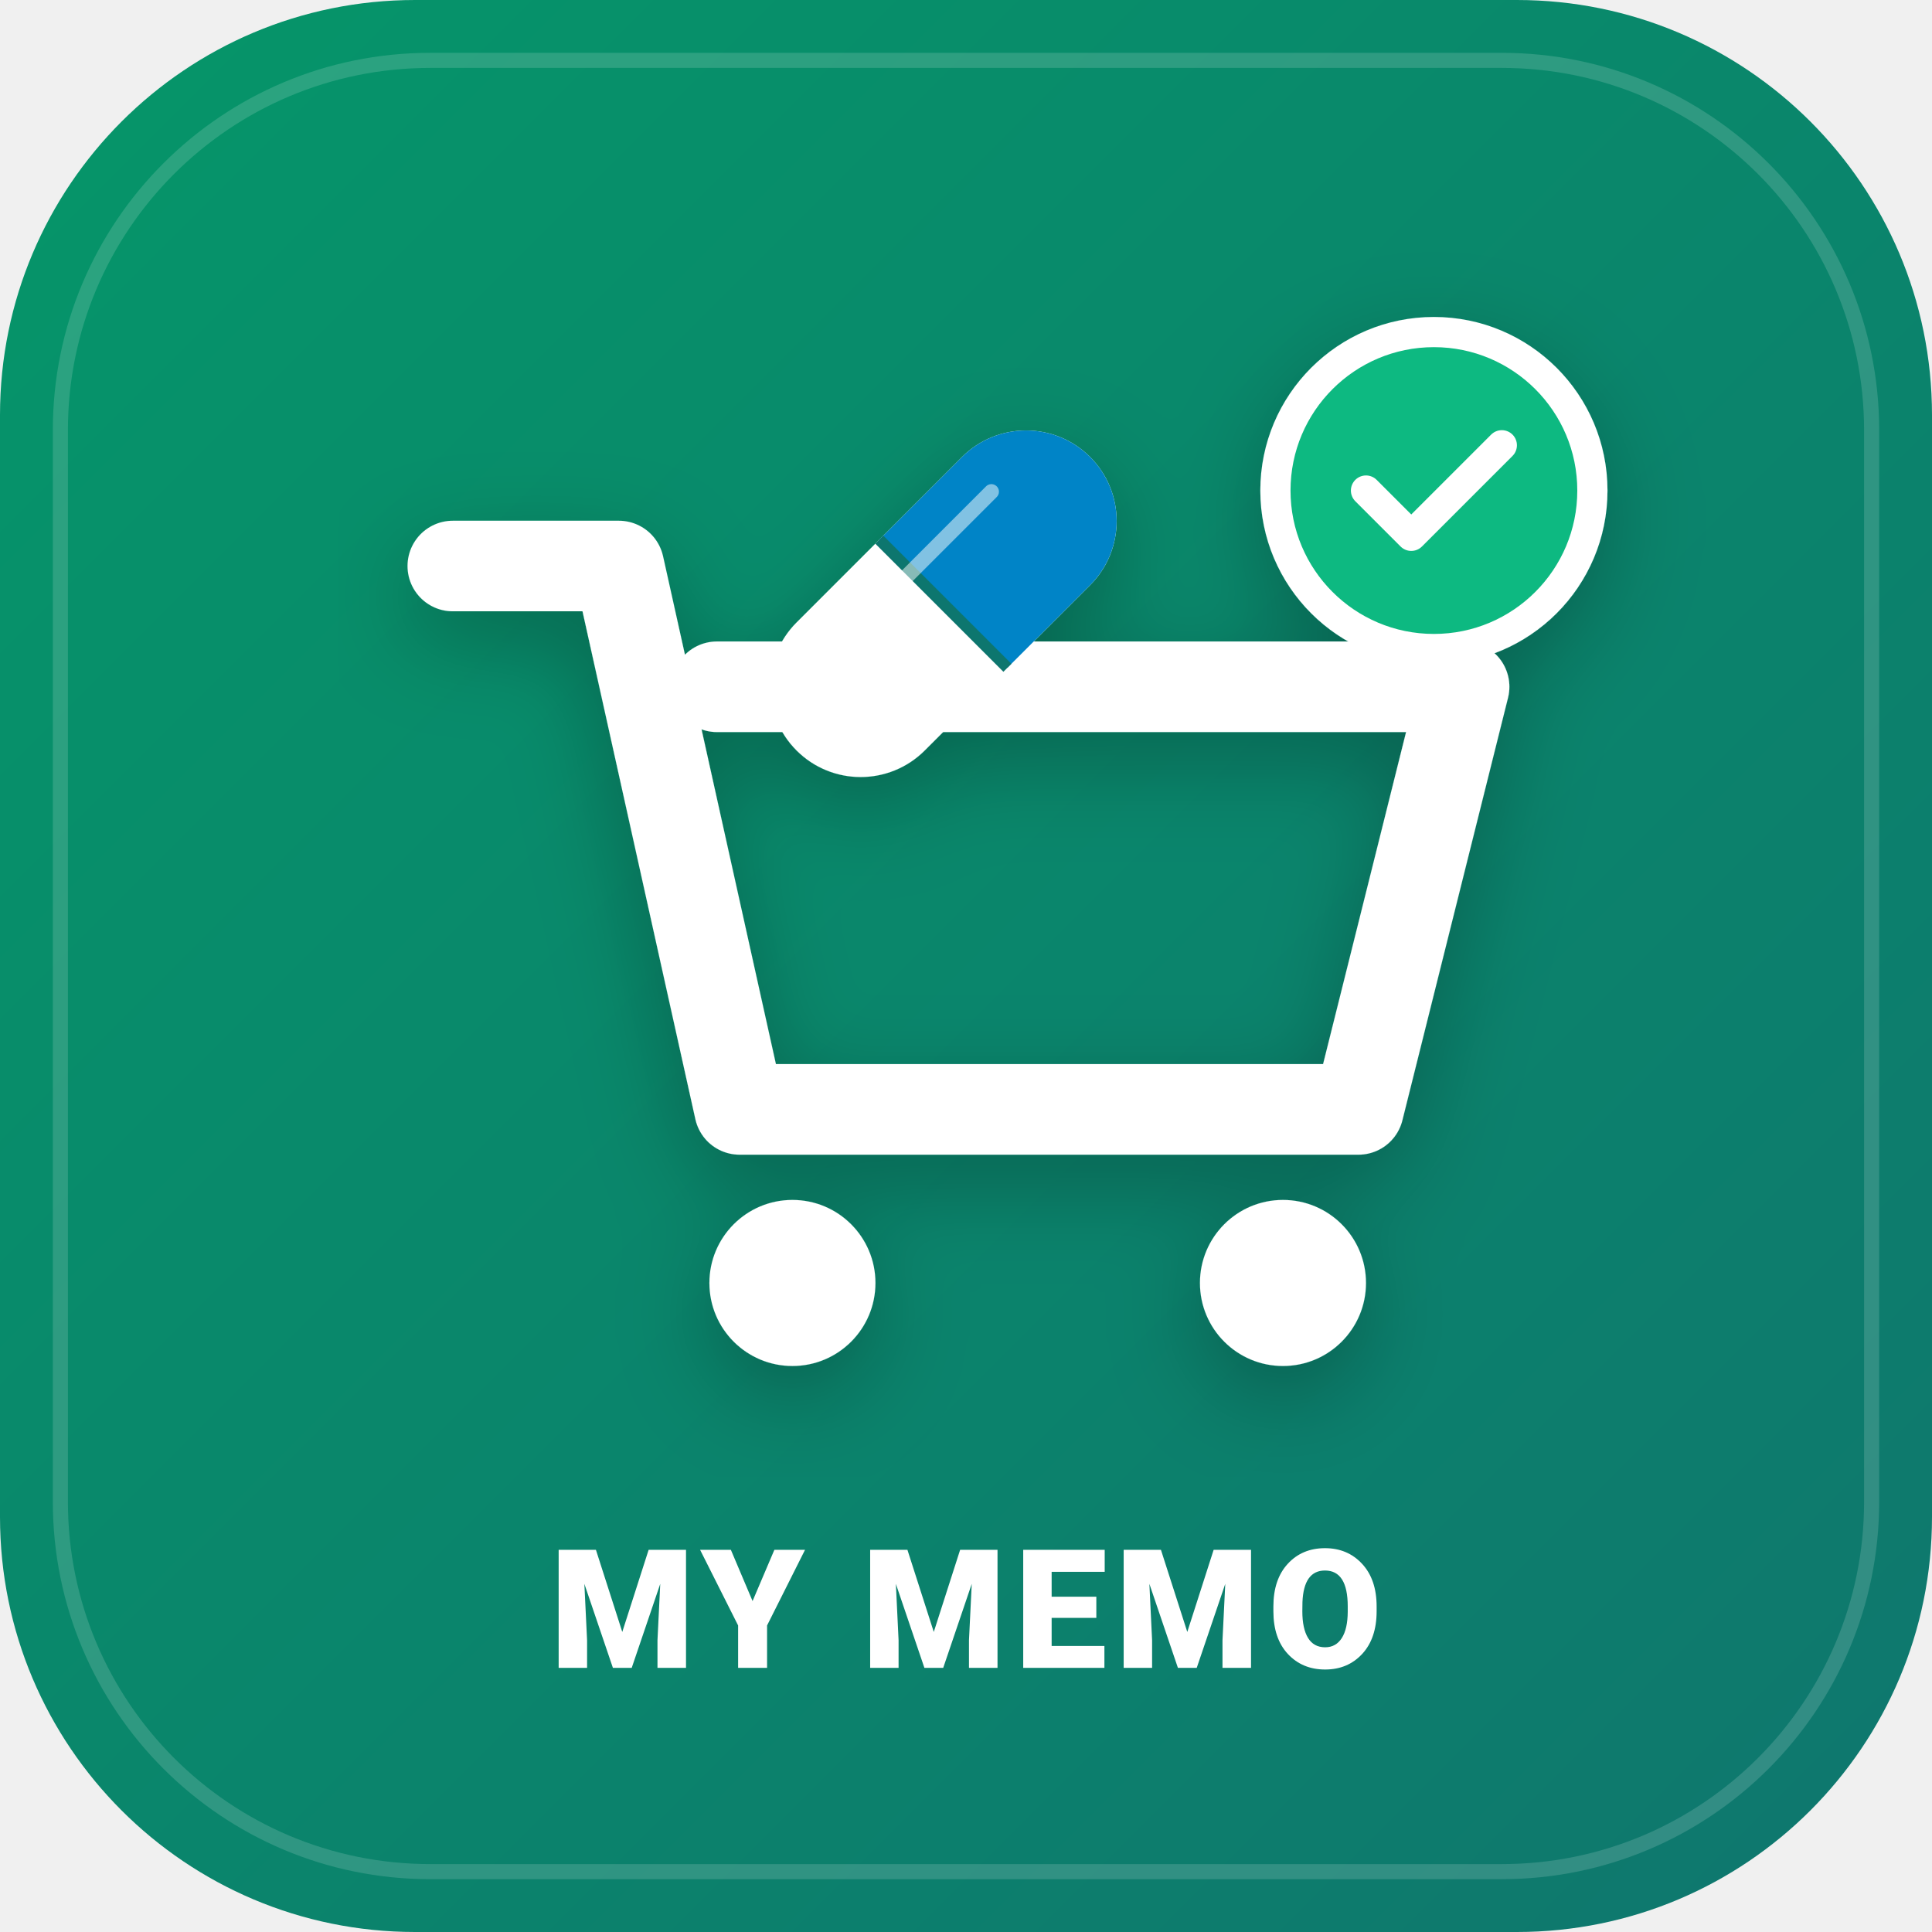
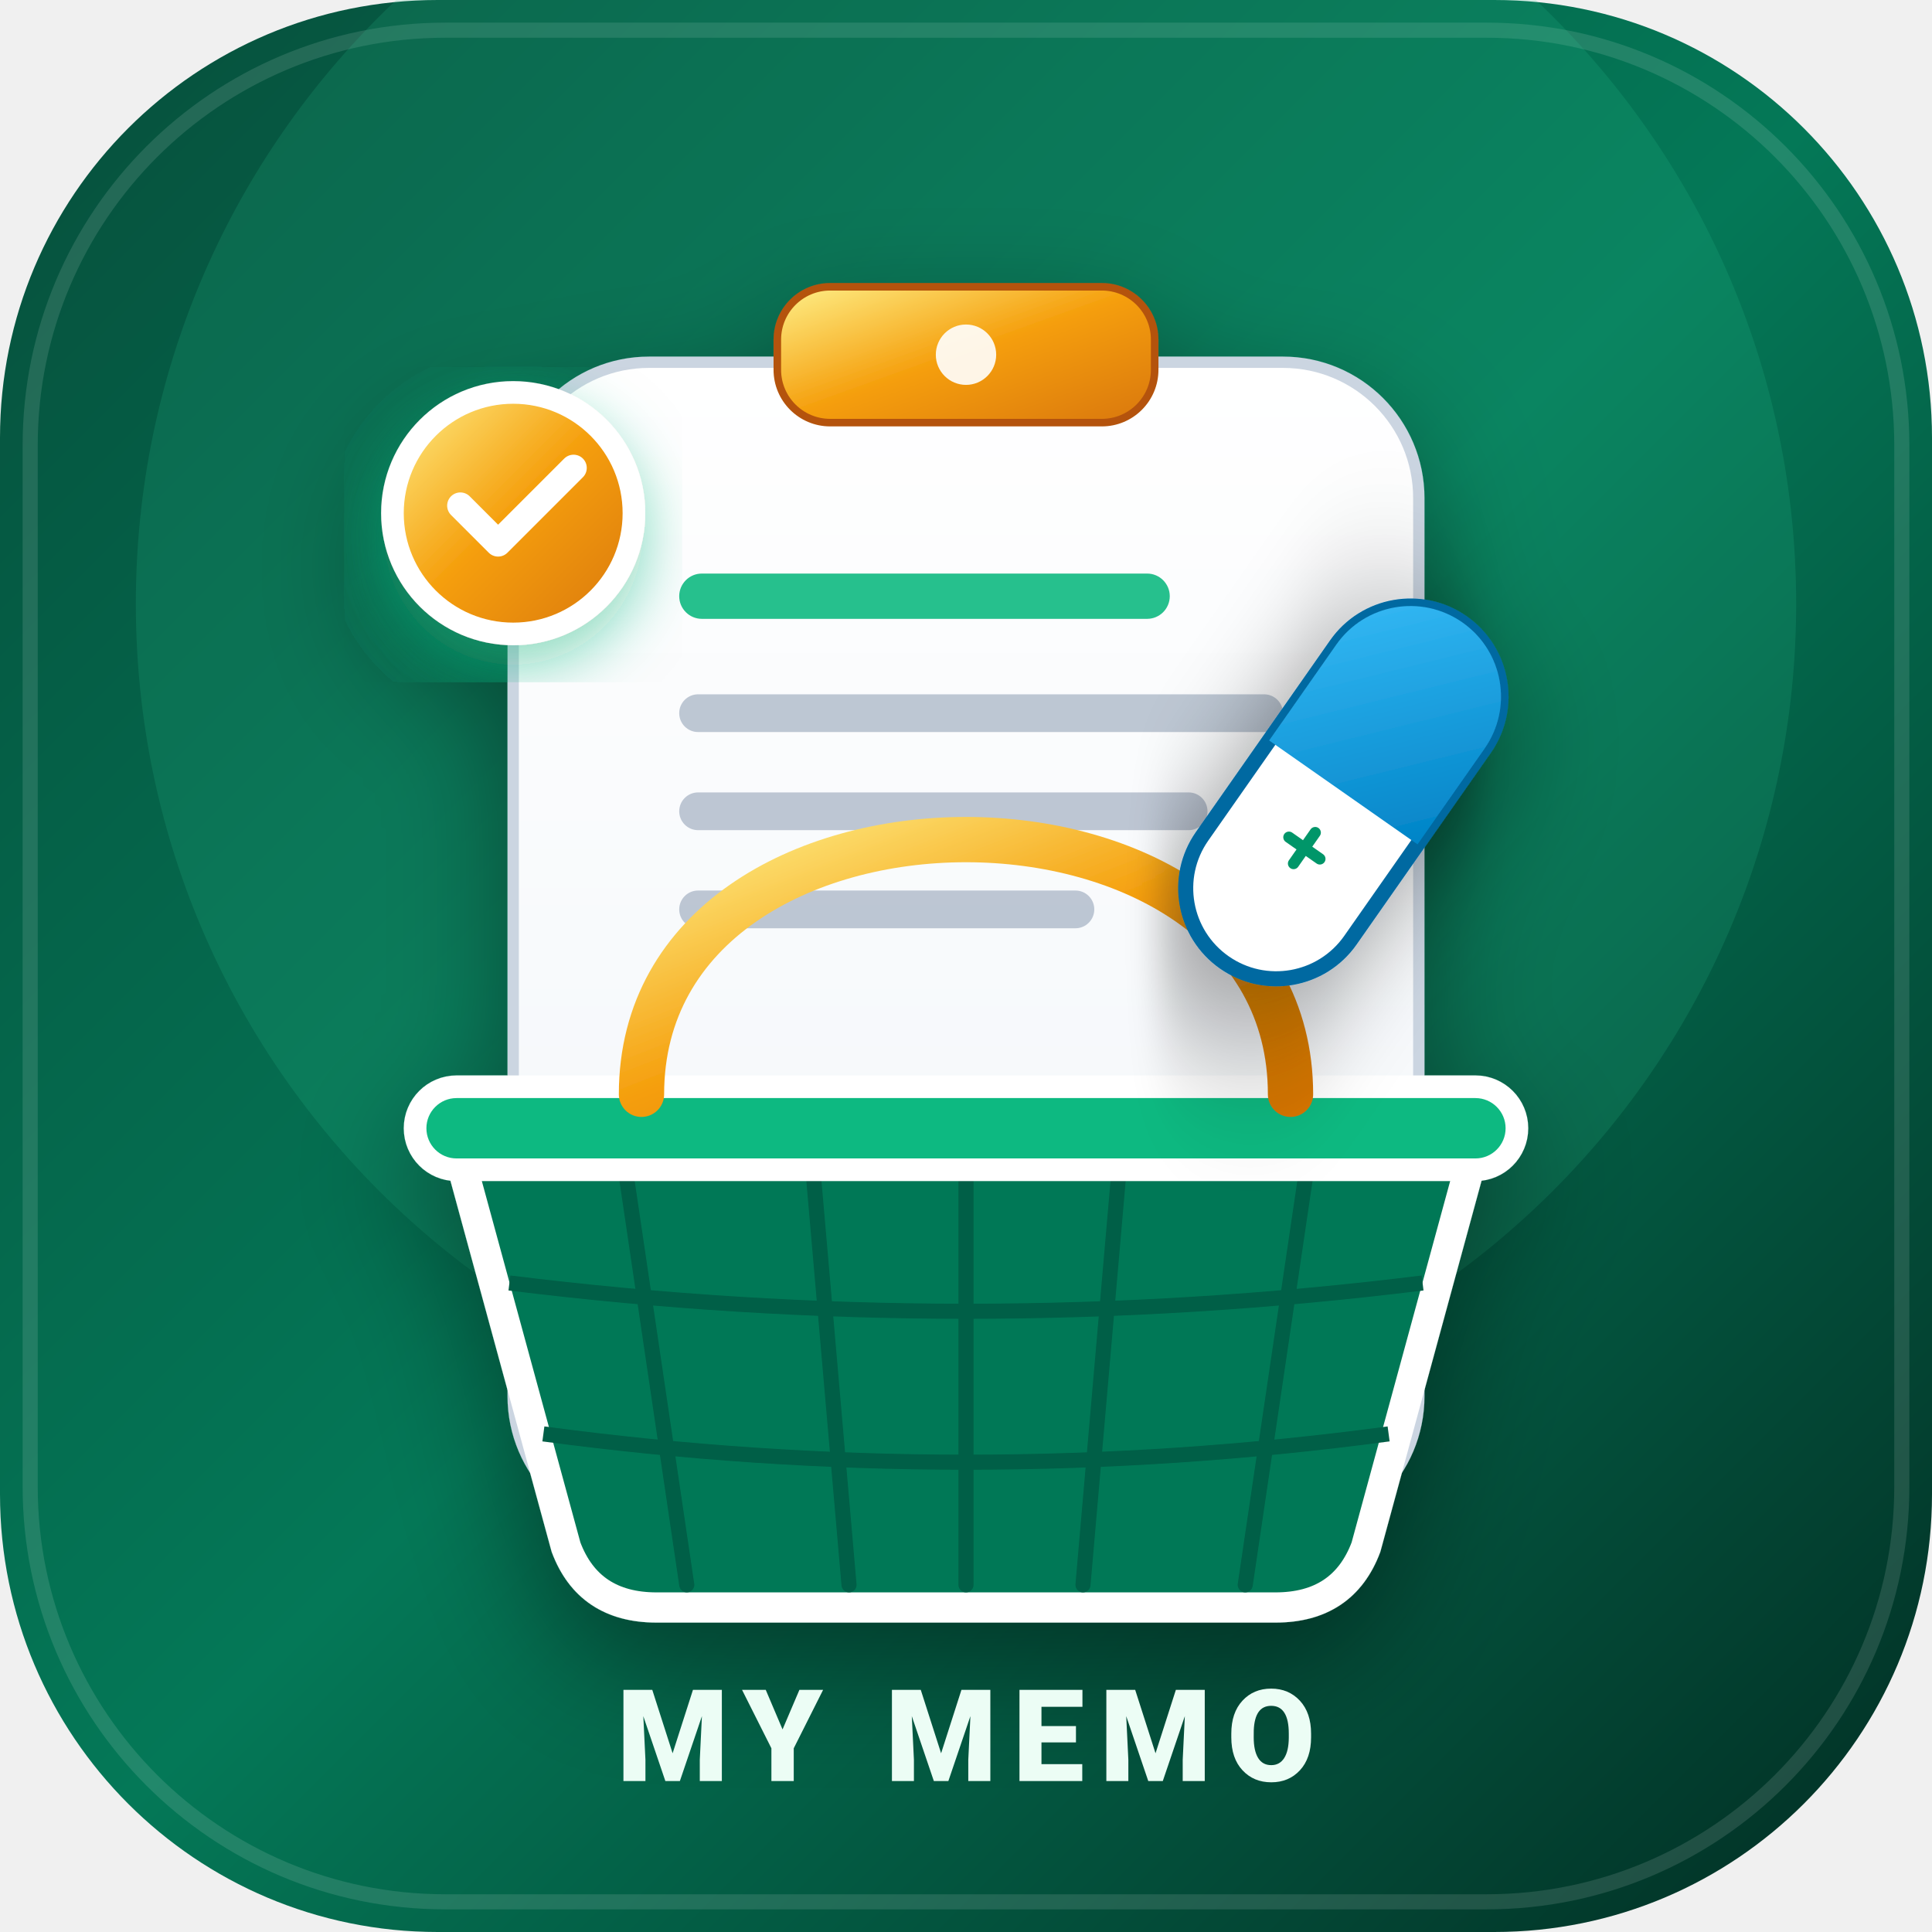
<svg xmlns="http://www.w3.org/2000/svg" viewBox="0 0 512 512" width="512" height="512">
  <defs>
    <linearGradient id="bgGrad" x1="0%" y1="0%" x2="100%" y2="100%">
-       <stop offset="0%" stop-color="#059669" />
-       <stop offset="100%" stop-color="#0f766e" />
+       <stop offset="0%" stop-color="#064e3b" />
+       <stop offset="50%" stop-color="#047857" />
+       <stop offset="100%" stop-color="#022c22" />
    </linearGradient>
-     <linearGradient id="pillGrad" x1="0%" y1="0%" x2="100%" y2="100%">
+     <linearGradient id="goldGrad" x1="0%" y1="0%" x2="100%" y2="100%">
+       <stop offset="0%" stop-color="#fef08a" />
+       <stop offset="50%" stop-color="#f59e0b" />
+       <stop offset="100%" stop-color="#d97706" />
+     </linearGradient>
+     <linearGradient id="skyGrad" x1="0%" y1="0%" x2="100%" y2="100%">
      <stop offset="0%" stop-color="#38bdf8" />
      <stop offset="100%" stop-color="#0284c7" />
    </linearGradient>
-     <filter id="shadow" x="-10%" y="-10%" width="120%" height="120%">
-       <feDropShadow dx="0" dy="8" stdDeviation="12" flood-opacity="0.25" />
+     <linearGradient id="sheetGrad" x1="0%" y1="0%" x2="0%" y2="100%">
+       <stop offset="0%" stop-color="#ffffff" />
+       <stop offset="100%" stop-color="#f1f5f9" />
+     </linearGradient>
+     <filter id="softShadow" x="-20%" y="-20%" width="140%" height="140%">
+       <feDropShadow dx="0" dy="12" stdDeviation="16" flood-color="#000000" flood-opacity="0.4" />
+     </filter>
+     <filter id="badgeGlow" x="-20%" y="-20%" width="140%" height="140%">
+       <feDropShadow dx="0" dy="6" stdDeviation="8" flood-color="#10b981" flood-opacity="0.5" />
    </filter>
  </defs>
-   <rect width="512" height="512" rx="110" fill="url(#bgGrad)" />
-   <rect x="16" y="16" width="480" height="480" rx="98" fill="none" stroke="rgba(255,255,255,0.15)" stroke-width="4" />
-   <g filter="url(#shadow)">
-     <path d="M120 150 h44 l32 144 h164 l28 -112 H190" fill="none" stroke="#ffffff" stroke-width="24" stroke-linecap="round" stroke-linejoin="round" />
-     <circle cx="210" cy="340" r="22" fill="#ffffff" />
-     <circle cx="340" cy="340" r="22" fill="#ffffff" />
-     <g transform="translate(250, 160) rotate(45)">
-       <rect x="-24" y="-55" width="48" height="110" rx="24" fill="#ffffff" />
-       <path d="M -24 0 h 48 v -31 a 24 24 0 0 0 -48 0 z" fill="#0284c7" />
-       <line x1="-24" y1="0" x2="24" y2="0" stroke="#0f766e" stroke-width="3" />
-       <line x1="-12" y1="-30" x2="-12" y2="30" stroke="rgba(255,255,255,0.5)" stroke-width="4" stroke-linecap="round" />
+   <rect width="512" height="512" rx="116" fill="url(#bgGrad)" />
+   <rect x="8" y="8" width="496" height="496" rx="110" fill="none" stroke="rgba(255, 255, 255, 0.12)" stroke-width="4" />
+   <circle cx="256" cy="160" r="220" fill="rgba(52, 211, 153, 0.15)" />
+   <g filter="url(#softShadow)">
+     <rect x="136" y="96" width="240" height="310" rx="36" fill="url(#sheetGrad)" stroke="#cbd5e1" stroke-width="3" />
+     <rect x="206" y="76" width="100" height="36" rx="14" fill="url(#goldGrad)" stroke="#b45309" stroke-width="2" />
+     <circle cx="256" cy="94" r="8" fill="#ffffff" opacity="0.9" />
+     <rect x="180" y="152" width="130" height="12" rx="6" fill="#10b981" opacity="0.9" />
+     <rect x="180" y="184" width="160" height="10" rx="5" fill="#94a3b8" opacity="0.6" />
+     <rect x="180" y="210" width="140" height="10" rx="5" fill="#94a3b8" opacity="0.6" />
+     <rect x="180" y="236" width="110" height="10" rx="5" fill="#94a3b8" opacity="0.6" />
+     <g transform="translate(0, 30)">
+       <path d="M120 270 L150 380 Q156 396 174 396 L338 396 Q356 396 362 380 L392 270 Z" fill="#047857" stroke="#ffffff" stroke-width="8" stroke-linejoin="round" />
+       <path d="M165 275 L182 390 M215 275 L225 390 M256 275 L256 390 M297 275 L287 390 M347 275 L330 390" stroke="#065f46" stroke-width="4" stroke-linecap="round" />
+       <path d="M135 310 Q256 325 377 310 M144 350 Q256 365 368 350" stroke="#065f46" stroke-width="4" fill="none" />
+       <rect x="110" y="258" width="292" height="22" rx="11" fill="#10b981" stroke="#ffffff" stroke-width="6" />
+       <path d="M170 260 C170 170 342 170 342 260" fill="none" stroke="url(#goldGrad)" stroke-width="12" stroke-linecap="round" />
    </g>
-     <circle cx="380" cy="130" r="42" fill="#10b981" stroke="#ffffff" stroke-width="8" />
-     <path d="M362 130 l12 12 l24 -24" fill="none" stroke="#ffffff" stroke-width="8" stroke-linecap="round" stroke-linejoin="round" />
+     <g transform="translate(356, 210) rotate(35)" filter="url(#softShadow)">
+       <rect x="-24" y="-55" width="48" height="110" rx="24" fill="#ffffff" stroke="#0369a1" stroke-width="4" />
+       <path d="M -24 0 H 24 V -31 A 24 24 0 0 0 -24 -31 Z" fill="url(#skyGrad)" />
+       <path d="M -5 18 H 5 M 0 13 V 23" stroke="#059669" stroke-width="3" stroke-linecap="round" />
+     </g>
+     <g transform="translate(136, 136)" filter="url(#badgeGlow)">
+       <circle cx="0" cy="0" r="32" fill="url(#goldGrad)" stroke="#ffffff" stroke-width="6" />
+       <path d="M-14 -2 L-4 8 L16 -12" fill="none" stroke="#ffffff" stroke-width="7" stroke-linecap="round" stroke-linejoin="round" />
+     </g>
  </g>
-   <text x="256" y="442" text-anchor="middle" fill="#ffffff" font-family="-apple-system, BlinkMacSystemFont, 'Segoe UI', Roboto, sans-serif" font-weight="800" font-size="44" letter-spacing="2">MY MEMO</text>
+   <text x="256" y="472" text-anchor="middle" fill="#ecfdf5" font-family="-apple-system, BlinkMacSystemFont, 'Segoe UI', Roboto, sans-serif" font-weight="900" font-size="34" letter-spacing="4">MY MEMO</text>
</svg>
